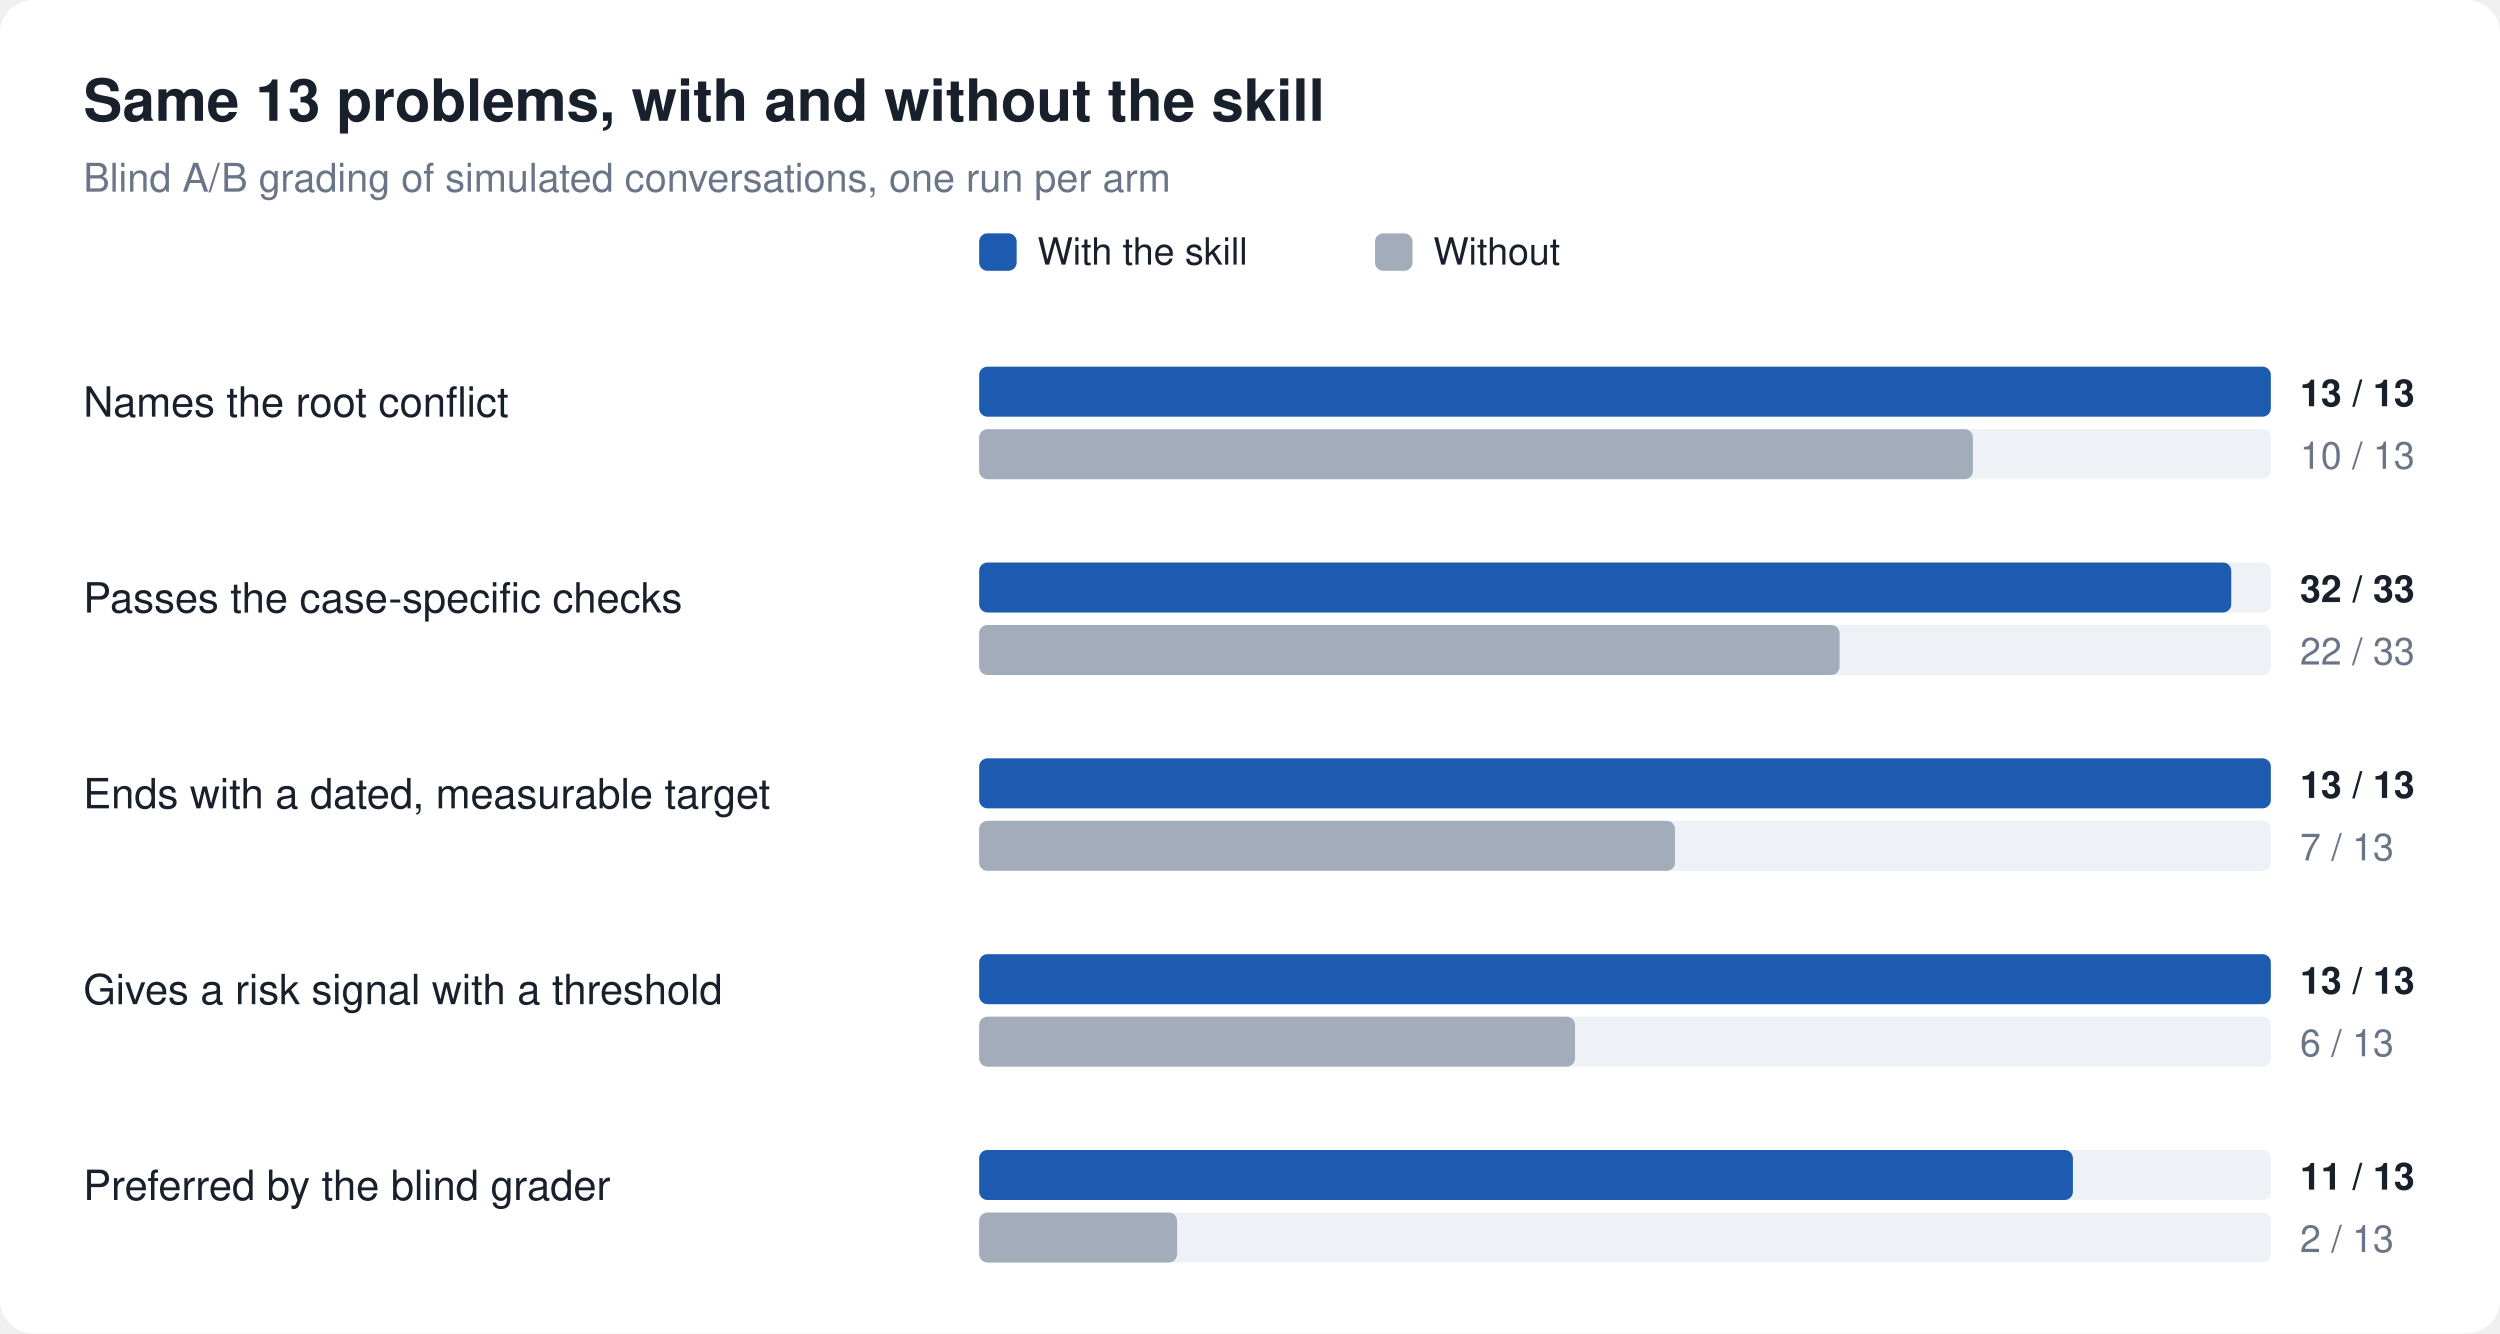
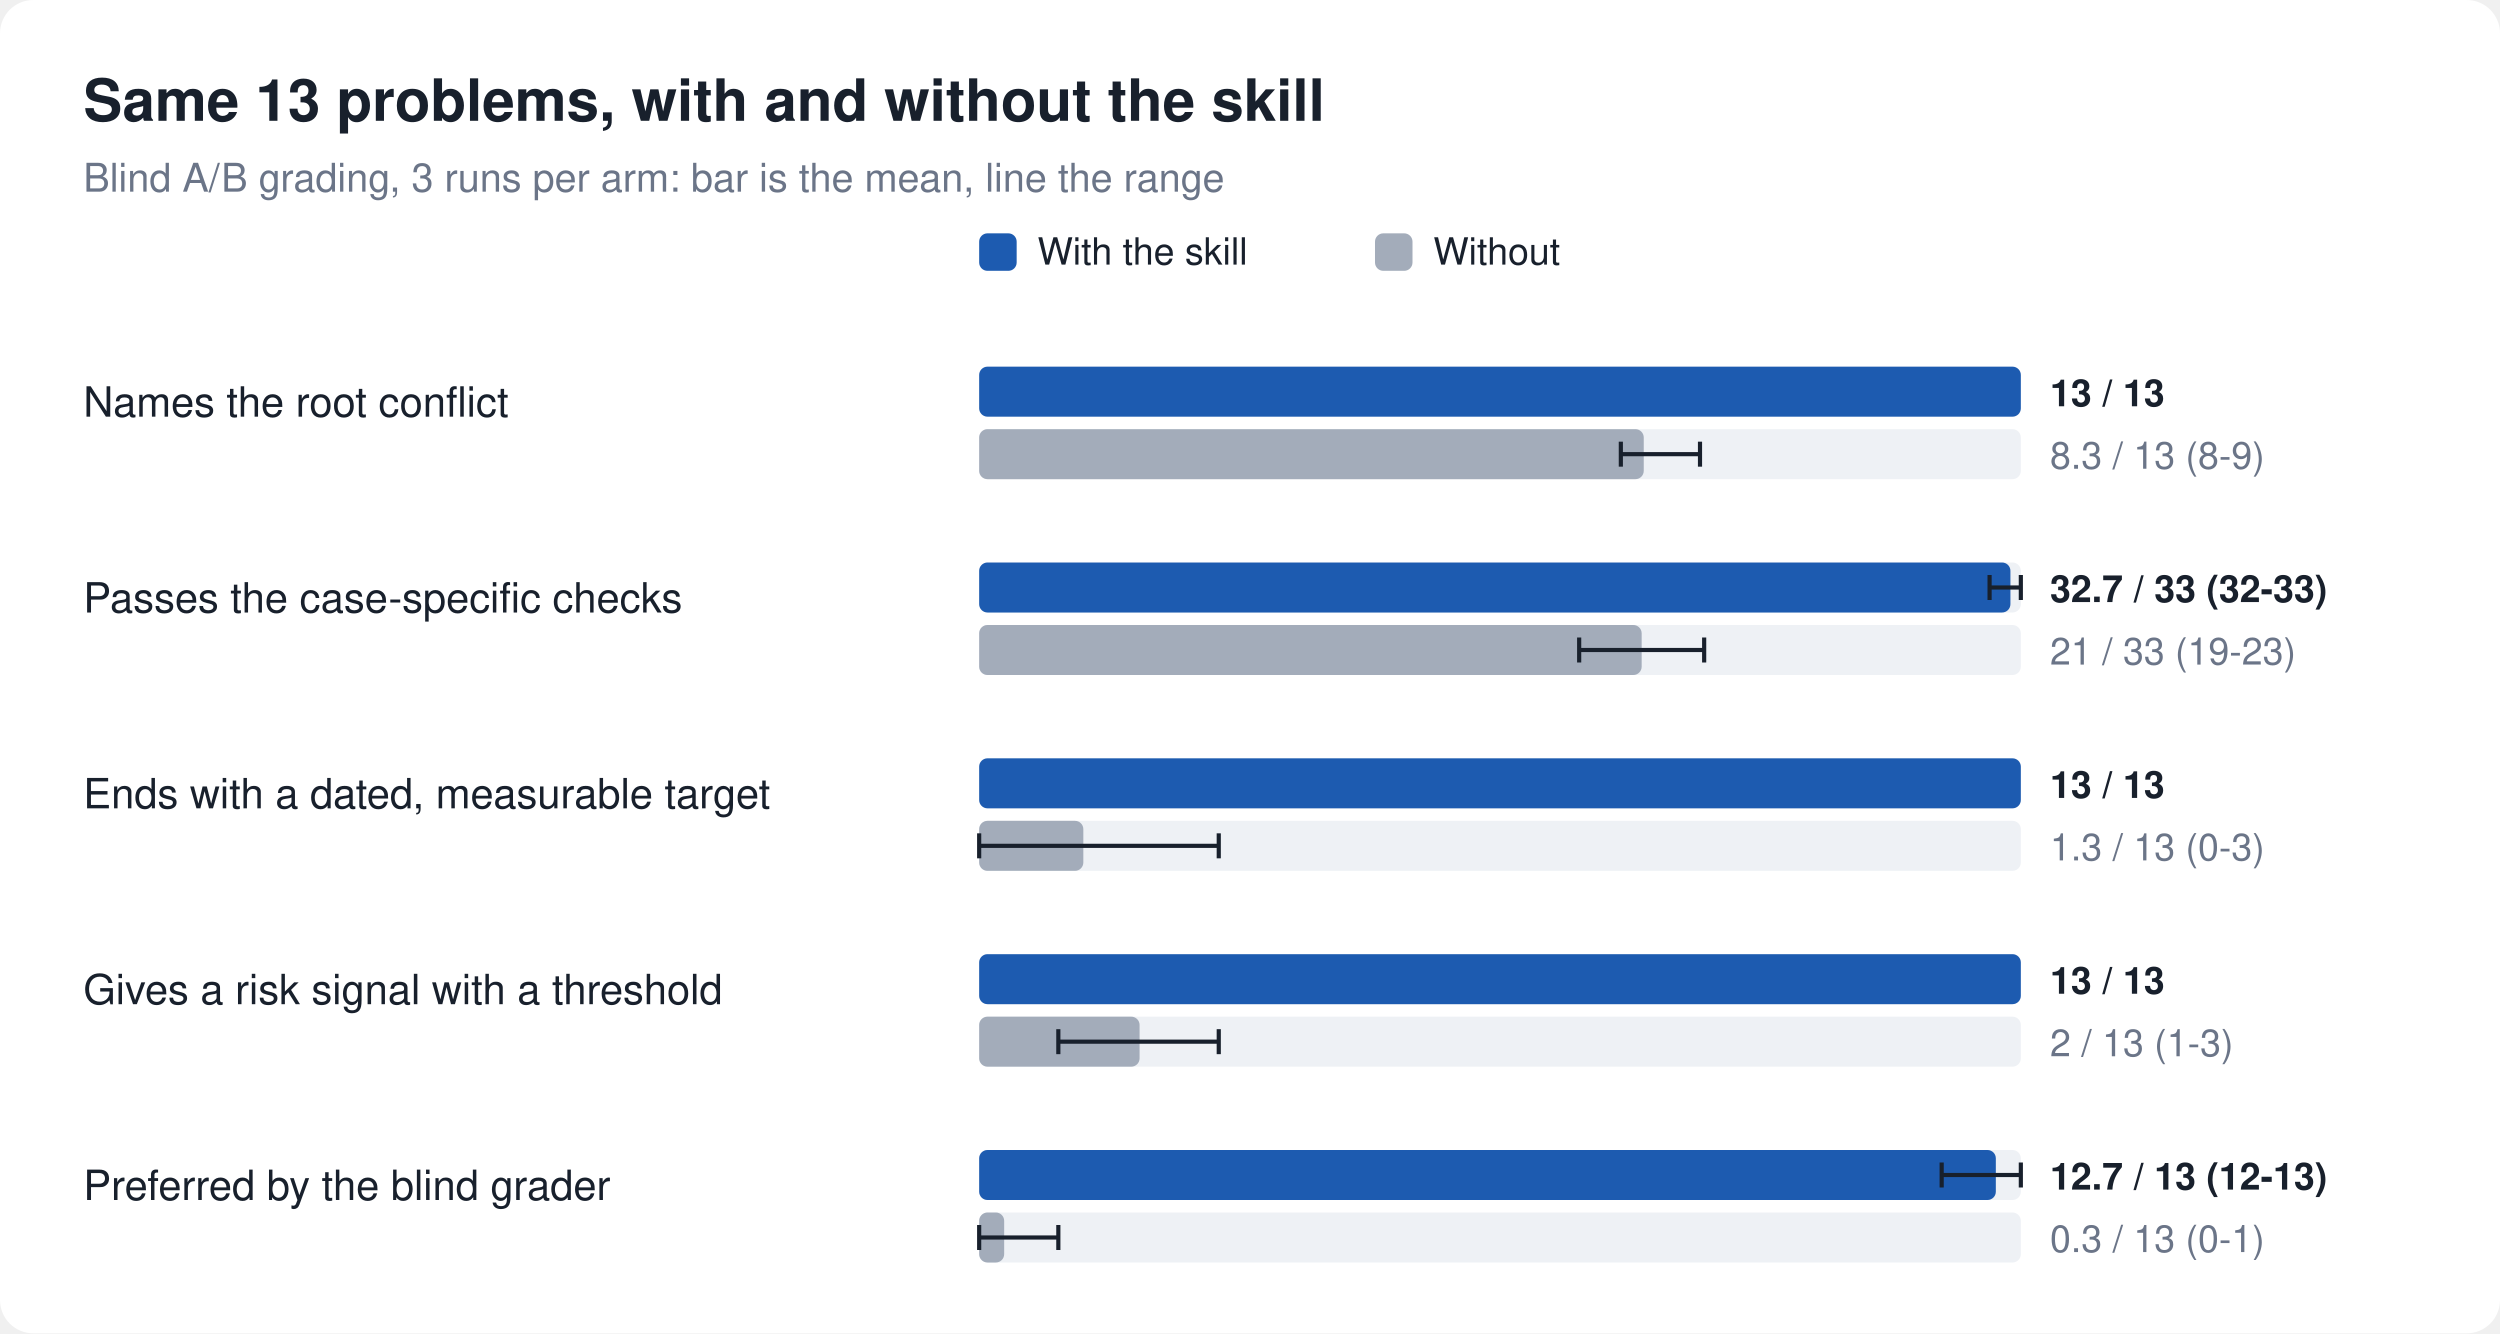
- <svg xmlns="http://www.w3.org/2000/svg" viewBox="0 0 1200 640" width="1200" height="640" role="img" aria-label="Eval results on 13 cases. Names the root conflict: with the skill 13 of 13, without 10 of 13. Passes the case-specific checks: 32 of 33 against 22 of 33. Ends with a dated, measurable target: 13 of 13 against 7 of 13. Gives a risk signal with a threshold: 13 of 13 against 6 of 13. Preferred by the blind grader: 11 of 13 against 2 of 13.">
+ <svg xmlns="http://www.w3.org/2000/svg" viewBox="0 0 1200 640" width="1200" height="640" role="img" aria-label="Eval results on 13 cases, three runs per arm, mean over runs with range. Names the root conflict: with the skill 13 / 13, without 8.3 / 13 (8-9). Passes the case-specific checks: with the skill 32.7 / 33 (32-33), without 21 / 33 (19-23). Ends with a dated, measurable target: with the skill 13 / 13, without 1.3 / 13 (0-3). Gives a risk signal with a threshold: with the skill 13 / 13, without 2 / 13 (1-3). Preferred by the blind grader: with the skill 12.7 / 13 (12-13), without 0.3 / 13 (0-1).">
  <style>
    text { font-family: -apple-system, BlinkMacSystemFont, "Segoe UI", Helvetica, Arial, sans-serif; }
    .bg { fill: #FFFFFF; } .ink { fill: #18202C; } .muted { fill: #6B7588; }
    .with { fill: #1D5BB0; } .without { fill: #A3ACBA; } .track { fill: #EEF1F5; }
+     .range { stroke: #18202C; stroke-width: 2; }
    @media (prefers-color-scheme: dark) {
      .bg { fill: #0D1117; } .ink { fill: #E4E9F1; } .muted { fill: #9AA6B8; }
      .with { fill: #7EB0F2; } .without { fill: #5C6676; } .track { fill: #1B222C; }
+       .range { stroke: #E4E9F1; }
    }
  </style>
  <rect class="bg" width="1200" height="640" rx="16" />
  <text class="ink" x="40" y="58" font-size="28" font-weight="700">Same 13 problems, with and without the skill</text>
-   <text class="muted" x="40" y="92" font-size="19">Blind A/B grading of simulated conversations, one run per arm</text>
+   <text class="muted" x="40" y="92" font-size="19">Blind A/B grading, 3 runs per arm: bar is the mean, line the range</text>
  <rect class="with" x="470" y="112" width="18" height="18" rx="4" />
  <text class="ink" x="498" y="127" font-size="18">With the skill</text>
  <rect class="without" x="660" y="112" width="18" height="18" rx="4" />
  <text class="ink" x="688" y="127" font-size="18">Without</text>
  <text class="ink" x="40" y="200" font-size="20">Names the root conflict</text>
-   <rect class="track" x="470" y="176" width="620" height="24" rx="4" />
-   <rect class="with" x="470" y="176" width="620" height="24" rx="4" />
-   <text class="ink" x="1104" y="195" font-size="18" font-weight="600">13 / 13</text>
-   <rect class="track" x="470" y="206" width="620" height="24" rx="4" />
-   <rect class="without" x="470" y="206" width="477" height="24" rx="4" />
-   <text class="muted" x="1104" y="225" font-size="18" font-weight="400">10 / 13</text>
+   <rect class="track" x="470" y="176" width="500" height="24" rx="4" />
+   <rect class="with" x="470" y="176" width="500" height="24" rx="4" />
+   <text class="ink" x="984" y="195" font-size="18" font-weight="600">13 / 13</text>
+   <rect class="track" x="470" y="206" width="500" height="24" rx="4" />
+   <rect class="without" x="470" y="206" width="319" height="24" rx="4" />
+   <line class="range" x1="778" y1="218" x2="816" y2="218" />
+   <line class="range" x1="778" y1="212" x2="778" y2="224" />
+   <line class="range" x1="816" y1="212" x2="816" y2="224" />
+   <text class="muted" x="984" y="225" font-size="18" font-weight="400">8.3 / 13 (8-9)</text>
  <text class="ink" x="40" y="294" font-size="20">Passes the case-specific checks</text>
-   <rect class="track" x="470" y="270" width="620" height="24" rx="4" />
-   <rect class="with" x="470" y="270" width="601" height="24" rx="4" />
-   <text class="ink" x="1104" y="289" font-size="18" font-weight="600">32 / 33</text>
-   <rect class="track" x="470" y="300" width="620" height="24" rx="4" />
-   <rect class="without" x="470" y="300" width="413" height="24" rx="4" />
-   <text class="muted" x="1104" y="319" font-size="18" font-weight="400">22 / 33</text>
+   <rect class="track" x="470" y="270" width="500" height="24" rx="4" />
+   <rect class="with" x="470" y="270" width="495" height="24" rx="4" />
+   <line class="range" x1="955" y1="282" x2="970" y2="282" />
+   <line class="range" x1="955" y1="276" x2="955" y2="288" />
+   <line class="range" x1="970" y1="276" x2="970" y2="288" />
+   <text class="ink" x="984" y="289" font-size="18" font-weight="600">32.7 / 33 (32-33)</text>
+   <rect class="track" x="470" y="300" width="500" height="24" rx="4" />
+   <rect class="without" x="470" y="300" width="318" height="24" rx="4" />
+   <line class="range" x1="758" y1="312" x2="818" y2="312" />
+   <line class="range" x1="758" y1="306" x2="758" y2="318" />
+   <line class="range" x1="818" y1="306" x2="818" y2="318" />
+   <text class="muted" x="984" y="319" font-size="18" font-weight="400">21 / 33 (19-23)</text>
  <text class="ink" x="40" y="388" font-size="20">Ends with a dated, measurable target</text>
-   <rect class="track" x="470" y="364" width="620" height="24" rx="4" />
-   <rect class="with" x="470" y="364" width="620" height="24" rx="4" />
-   <text class="ink" x="1104" y="383" font-size="18" font-weight="600">13 / 13</text>
-   <rect class="track" x="470" y="394" width="620" height="24" rx="4" />
-   <rect class="without" x="470" y="394" width="334" height="24" rx="4" />
-   <text class="muted" x="1104" y="413" font-size="18" font-weight="400">7 / 13</text>
+   <rect class="track" x="470" y="364" width="500" height="24" rx="4" />
+   <rect class="with" x="470" y="364" width="500" height="24" rx="4" />
+   <text class="ink" x="984" y="383" font-size="18" font-weight="600">13 / 13</text>
+   <rect class="track" x="470" y="394" width="500" height="24" rx="4" />
+   <rect class="without" x="470" y="394" width="50" height="24" rx="4" />
+   <line class="range" x1="470" y1="406" x2="585" y2="406" />
+   <line class="range" x1="470" y1="400" x2="470" y2="412" />
+   <line class="range" x1="585" y1="400" x2="585" y2="412" />
+   <text class="muted" x="984" y="413" font-size="18" font-weight="400">1.3 / 13 (0-3)</text>
  <text class="ink" x="40" y="482" font-size="20">Gives a risk signal with a threshold</text>
-   <rect class="track" x="470" y="458" width="620" height="24" rx="4" />
-   <rect class="with" x="470" y="458" width="620" height="24" rx="4" />
-   <text class="ink" x="1104" y="477" font-size="18" font-weight="600">13 / 13</text>
-   <rect class="track" x="470" y="488" width="620" height="24" rx="4" />
-   <rect class="without" x="470" y="488" width="286" height="24" rx="4" />
-   <text class="muted" x="1104" y="507" font-size="18" font-weight="400">6 / 13</text>
+   <rect class="track" x="470" y="458" width="500" height="24" rx="4" />
+   <rect class="with" x="470" y="458" width="500" height="24" rx="4" />
+   <text class="ink" x="984" y="477" font-size="18" font-weight="600">13 / 13</text>
+   <rect class="track" x="470" y="488" width="500" height="24" rx="4" />
+   <rect class="without" x="470" y="488" width="77" height="24" rx="4" />
+   <line class="range" x1="508" y1="500" x2="585" y2="500" />
+   <line class="range" x1="508" y1="494" x2="508" y2="506" />
+   <line class="range" x1="585" y1="494" x2="585" y2="506" />
+   <text class="muted" x="984" y="507" font-size="18" font-weight="400">2 / 13 (1-3)</text>
  <text class="ink" x="40" y="576" font-size="20">Preferred by the blind grader</text>
-   <rect class="track" x="470" y="552" width="620" height="24" rx="4" />
-   <rect class="with" x="470" y="552" width="525" height="24" rx="4" />
-   <text class="ink" x="1104" y="571" font-size="18" font-weight="600">11 / 13</text>
-   <rect class="track" x="470" y="582" width="620" height="24" rx="4" />
-   <rect class="without" x="470" y="582" width="95" height="24" rx="4" />
-   <text class="muted" x="1104" y="601" font-size="18" font-weight="400">2 / 13</text>
+   <rect class="track" x="470" y="552" width="500" height="24" rx="4" />
+   <rect class="with" x="470" y="552" width="488" height="24" rx="4" />
+   <line class="range" x1="932" y1="564" x2="970" y2="564" />
+   <line class="range" x1="932" y1="558" x2="932" y2="570" />
+   <line class="range" x1="970" y1="558" x2="970" y2="570" />
+   <text class="ink" x="984" y="571" font-size="18" font-weight="600">12.7 / 13 (12-13)</text>
+   <rect class="track" x="470" y="582" width="500" height="24" rx="4" />
+   <rect class="without" x="470" y="582" width="12" height="24" rx="4" />
+   <line class="range" x1="470" y1="594" x2="508" y2="594" />
+   <line class="range" x1="470" y1="588" x2="470" y2="600" />
+   <line class="range" x1="508" y1="588" x2="508" y2="600" />
+   <text class="muted" x="984" y="601" font-size="18" font-weight="400">0.3 / 13 (0-1)</text>
</svg>
